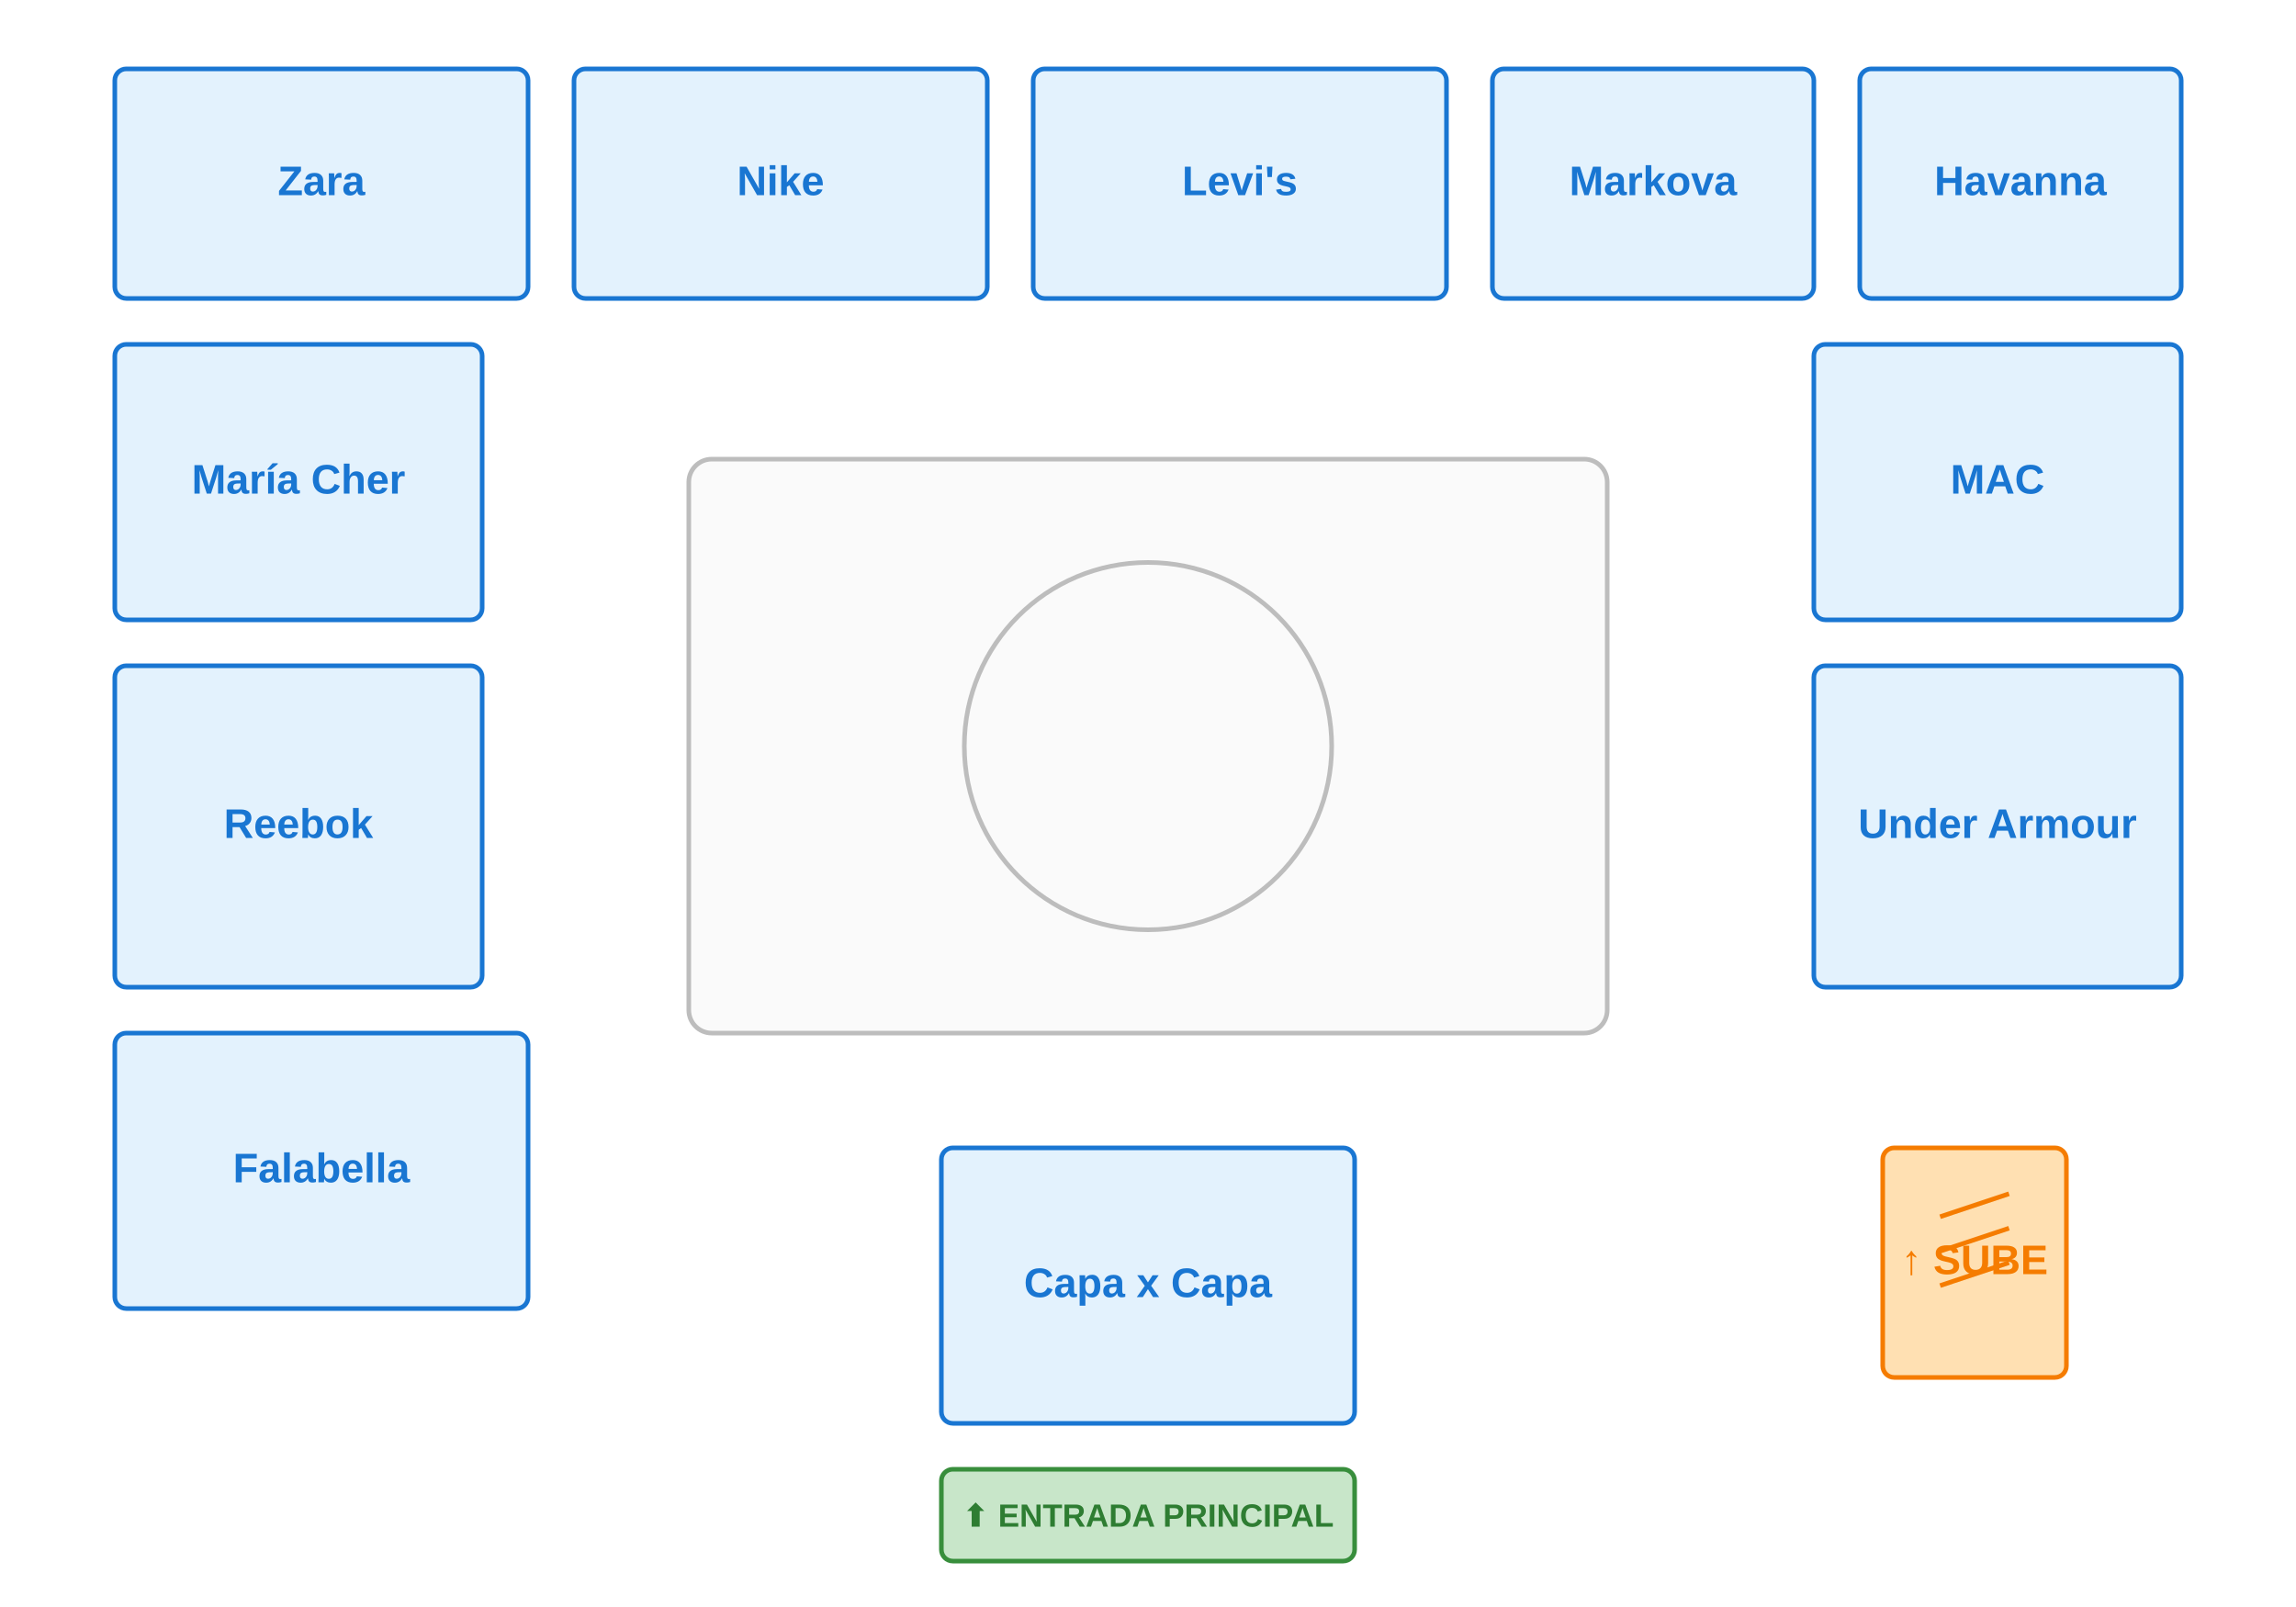
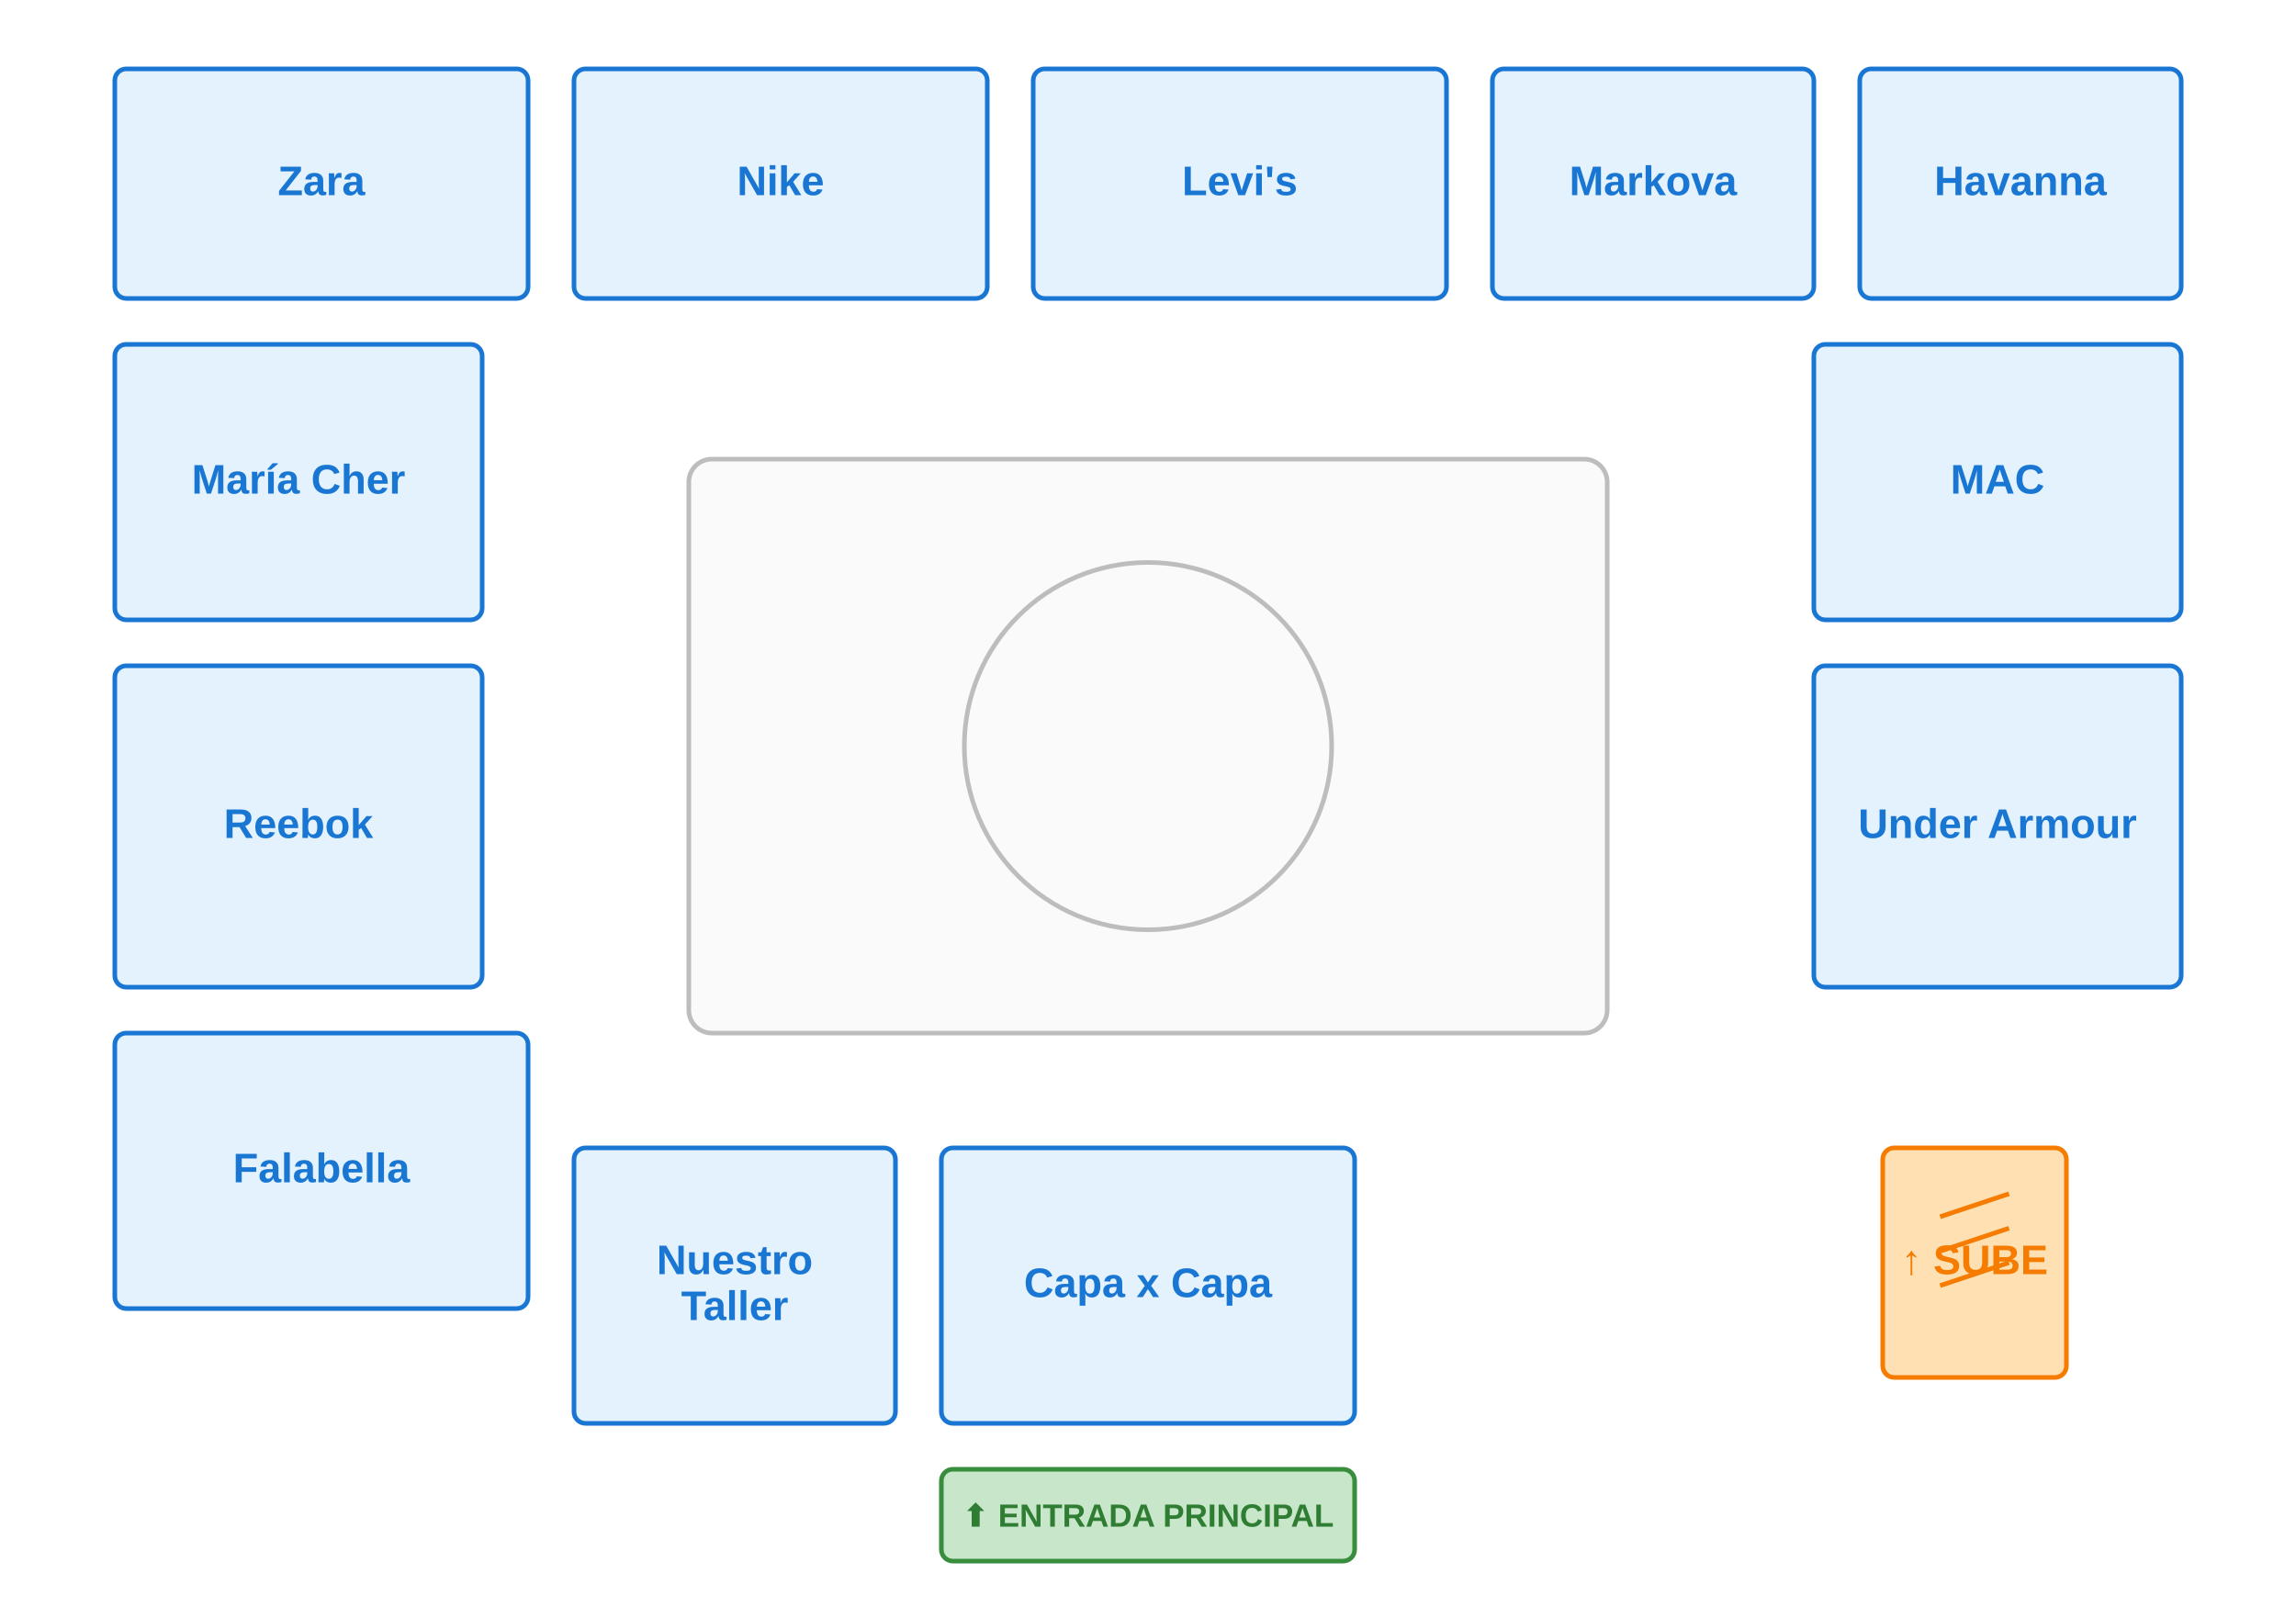
<svg xmlns="http://www.w3.org/2000/svg" viewBox="0 0 1000 700" id="mapa-svg-planta-baja">
  <defs>
    <style>
      .local {
        fill: #E3F2FD;
        stroke: #1976D2;
        stroke-width: 2;
        cursor: pointer;
        transition: all 0.3s ease;
      }
      .local:hover {
        fill: #BBDEFB;
        stroke: #0D47A1;
        stroke-width: 3;
        filter: drop-shadow(0 4px 8px rgba(13, 71, 161, 0.3));
      }
      .local.selected {
        fill: #64B5F6;
        stroke: #0D47A1;
        stroke-width: 3;
        animation: pulseLocal 1.5s ease-in-out infinite;
      }
      @keyframes pulseLocal {
        0%, 100% { opacity: 1; }
        50% { opacity: 0.7; }
      }
      .pasillo {
        fill: #FAFAFA;
        stroke: #BDBDBD;
        stroke-width: 2;
      }
      .entrada {
        fill: #C8E6C9;
        stroke: #388E3C;
        stroke-width: 2;
      }
      .local-text {
        font-family: 'Arial', sans-serif;
        font-size: 18px;
        fill: #1976D2;
        text-anchor: middle;
        pointer-events: none;
        font-weight: 700;
      }
      .escaleras {
        fill: #FFE0B2;
        stroke: #F57C00;
        stroke-width: 2;
      }
    </style>
  </defs>
  <rect class="pasillo" x="300" y="200" width="400" height="250" rx="10" />
  <circle class="pasillo" cx="500" cy="325" r="80" />
  <rect class="local" data-tienda-id="1" x="50" y="30" width="180" height="100" rx="5" />
  <text class="local-text" x="140" y="85">Zara</text>
  <rect class="local" data-tienda-id="3" x="250" y="30" width="180" height="100" rx="5" />
  <text class="local-text" x="340" y="85">Nike</text>
  <rect class="local" data-tienda-id="4" x="450" y="30" width="180" height="100" rx="5" />
  <text class="local-text" x="540" y="85">Levi's</text>
  <rect class="local" data-tienda-id="6" x="650" y="30" width="140" height="100" rx="5" />
  <text class="local-text" x="720" y="85">Markova</text>
  <rect class="local" data-tienda-id="8" x="810" y="30" width="140" height="100" rx="5" />
  <text class="local-text" x="880" y="85">Havanna</text>
  <rect class="local" data-tienda-id="16" x="50" y="150" width="160" height="120" rx="5" />
  <text class="local-text" x="130" y="215">María Cher</text>
  <rect class="local" data-tienda-id="19" x="50" y="290" width="160" height="140" rx="5" />
  <text class="local-text" x="130" y="365">Reebok</text>
  <rect class="local" data-tienda-id="20" x="790" y="150" width="160" height="120" rx="5" />
  <text class="local-text" x="870" y="215">MAC</text>
  <rect class="local" data-tienda-id="25" x="790" y="290" width="160" height="140" rx="5" />
  <text class="local-text" x="870" y="365">Under Armour</text>
  <rect class="local" data-tienda-id="28" x="50" y="450" width="180" height="120" rx="5" />
  <text class="local-text" x="140" y="515">Falabella</text>
+   <rect class="local" data-tienda-id="33" x="250" y="500" width="140" height="120" rx="5" />
+   <text class="local-text" x="320" y="555">Nuestro</text>
+   <text class="local-text" x="320" y="575">Taller</text>
  <rect class="local" data-tienda-id="29" x="410" y="500" width="180" height="120" rx="5" />
  <text class="local-text" x="500" y="565">Capa x Capa</text>
  <rect class="escaleras" x="820" y="500" width="80" height="100" rx="5" />
  <text class="local-text" x="860" y="555" style="fill: #F57C00;">↑ SUBE</text>
  <line x1="845" y1="530" x2="875" y2="520" stroke="#F57C00" stroke-width="2" />
  <line x1="845" y1="545" x2="875" y2="535" stroke="#F57C00" stroke-width="2" />
  <line x1="845" y1="560" x2="875" y2="550" stroke="#F57C00" stroke-width="2" />
  <rect class="entrada" x="410" y="640" width="180" height="40" rx="5" />
  <text class="local-text" x="500" y="665" style="fill: #2E7D32; font-size: 14px;">⬆ ENTRADA PRINCIPAL</text>
</svg>
